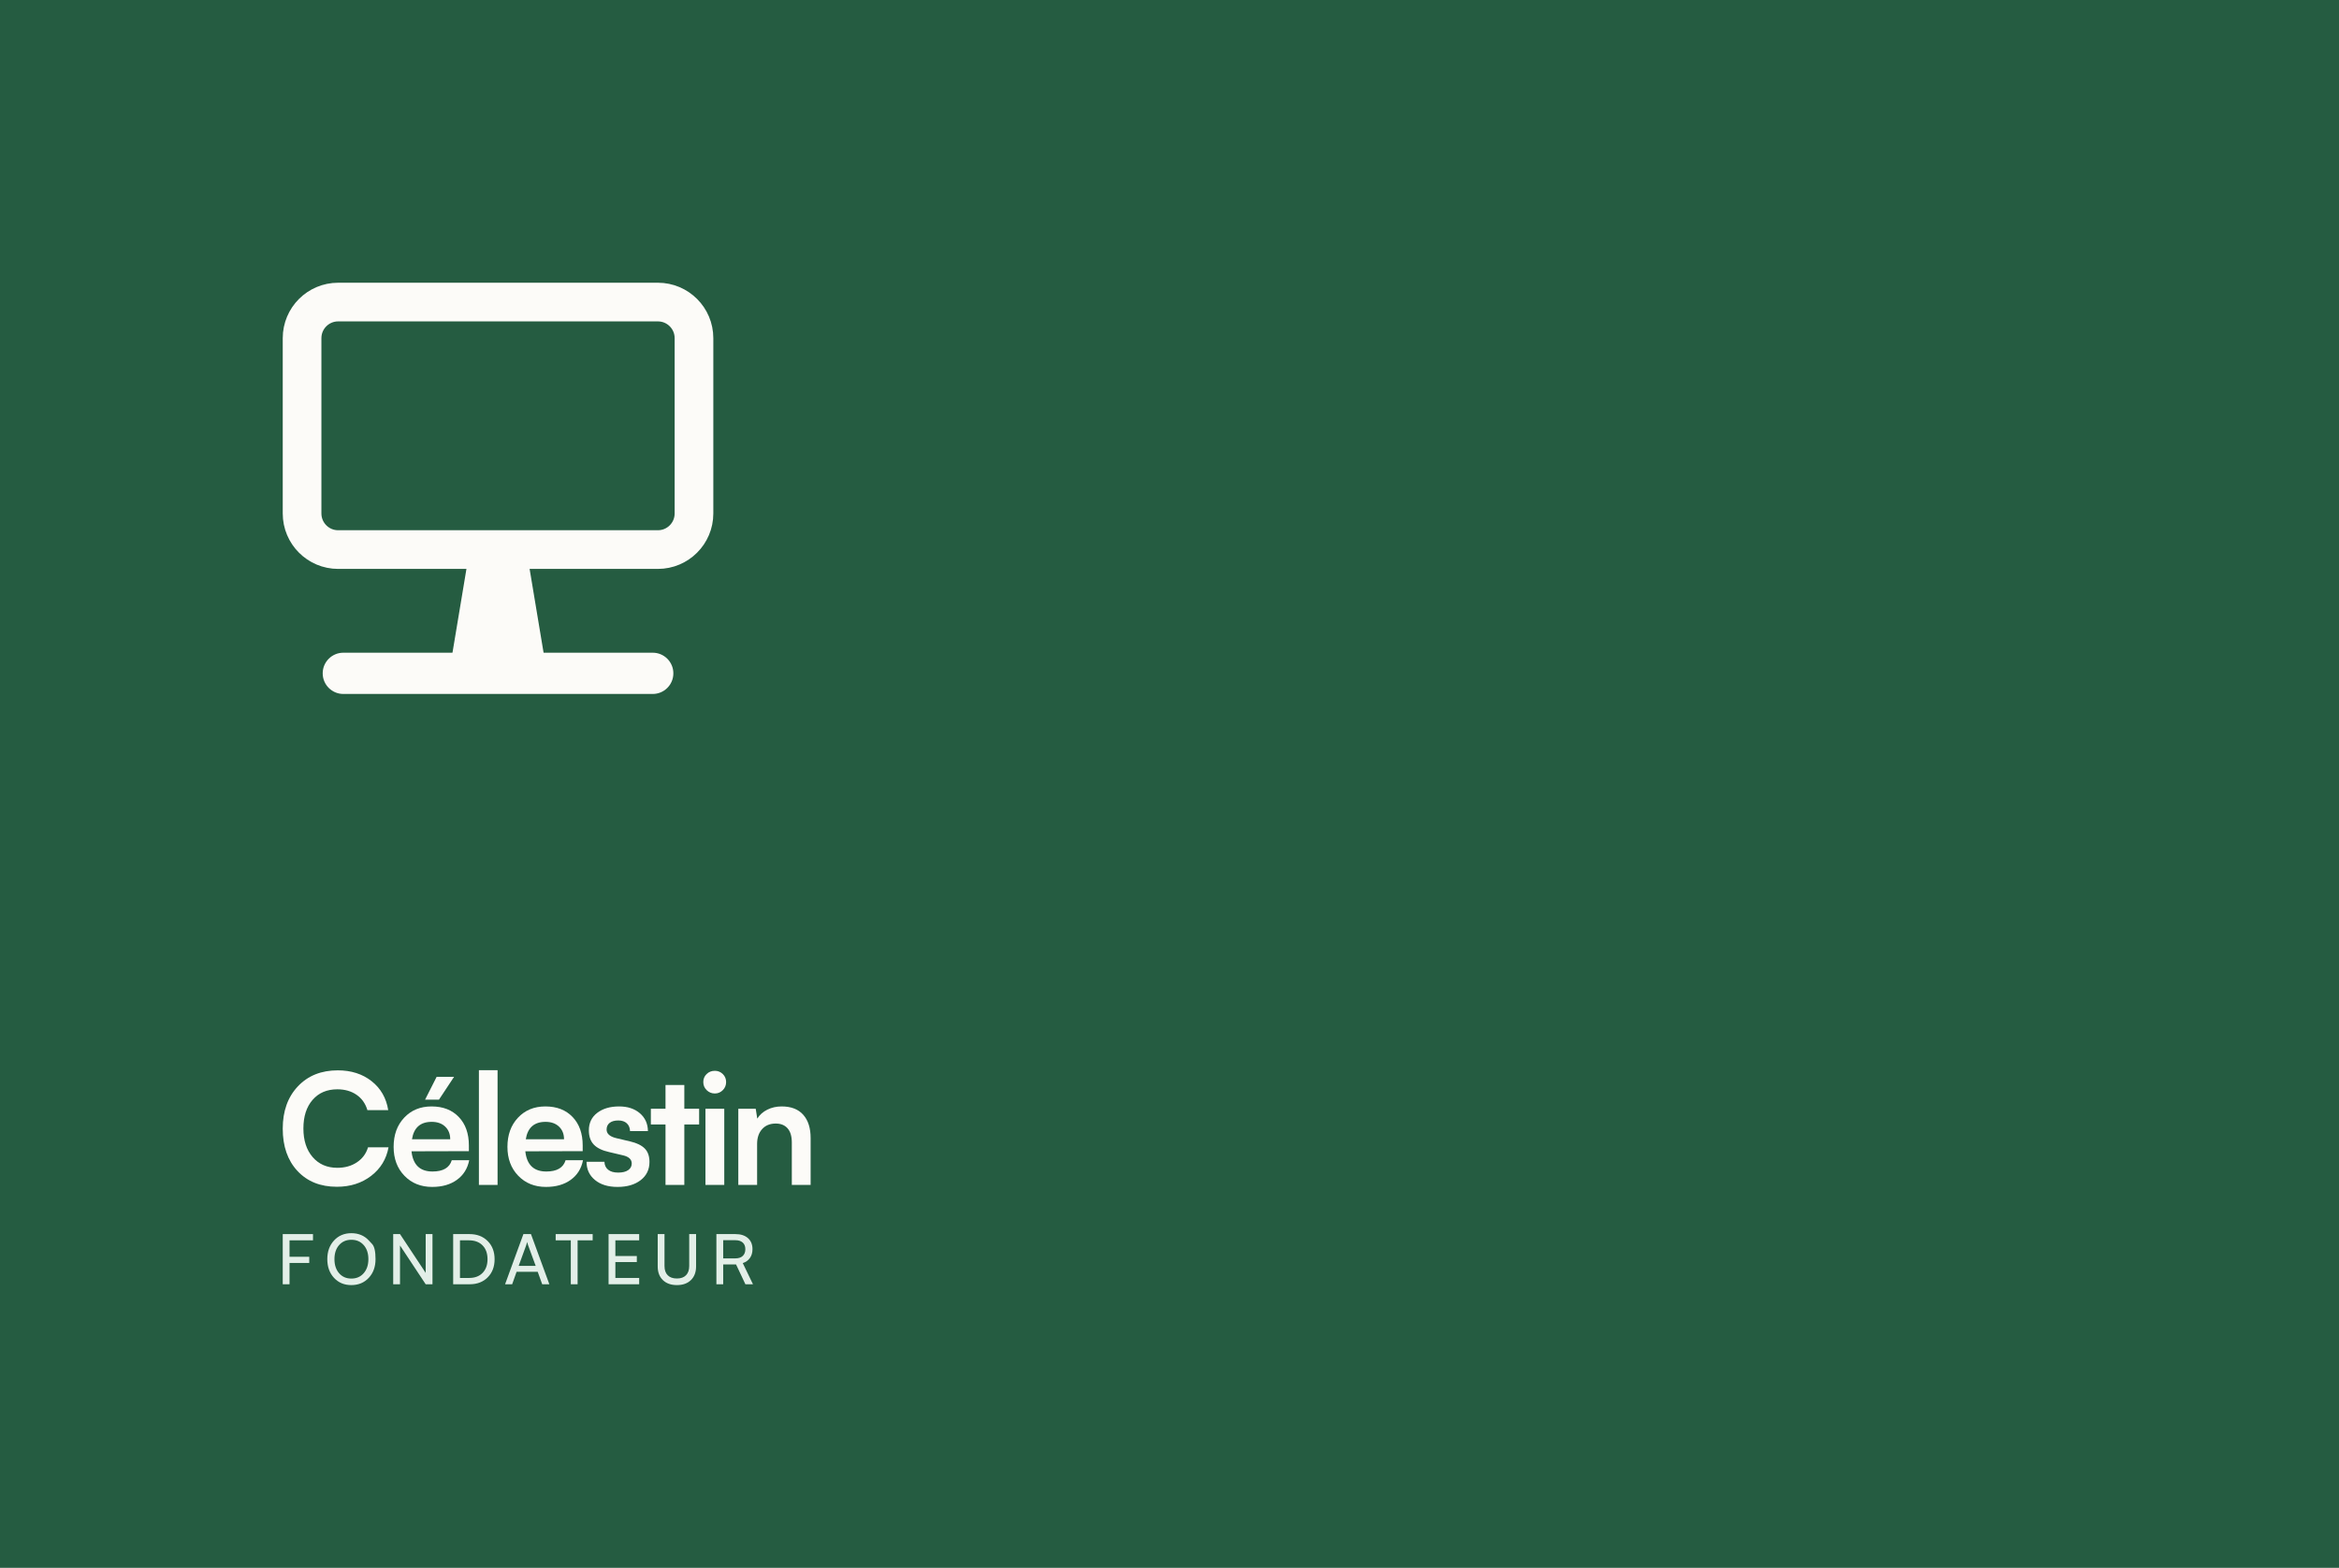
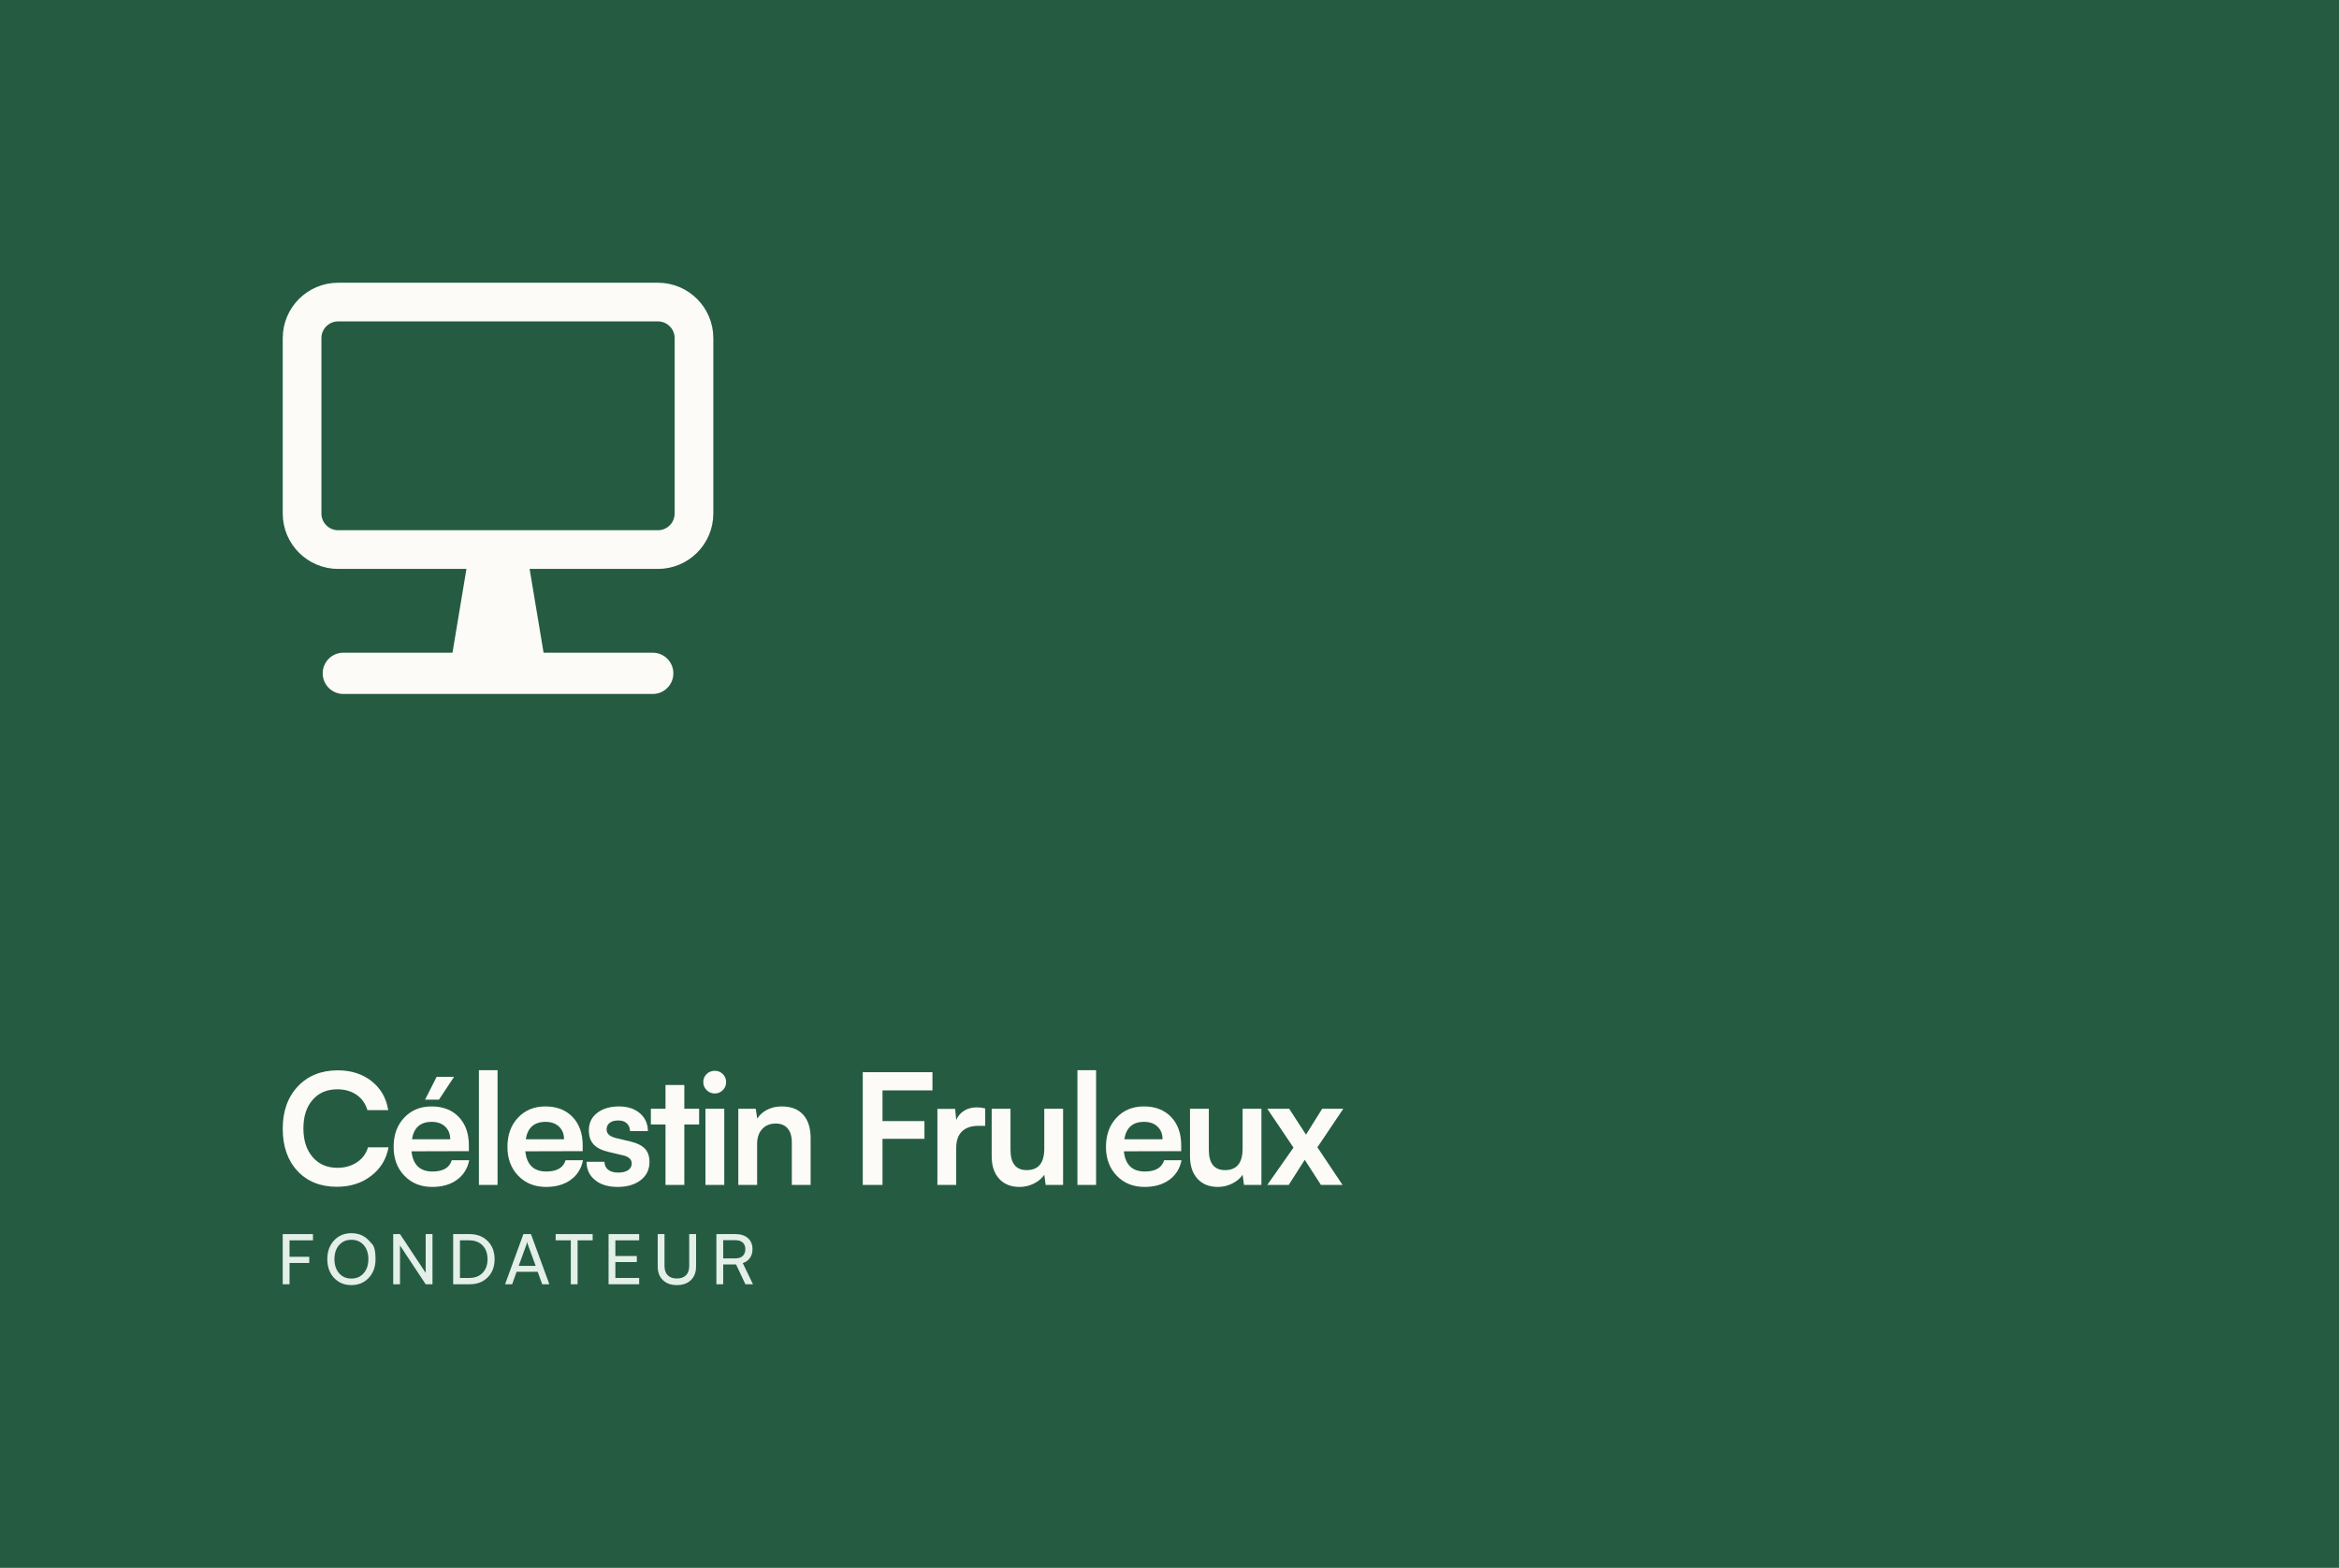
<svg xmlns="http://www.w3.org/2000/svg" width="91mm" height="61mm" viewBox="0 0 91 61">
  <rect width="91" height="61" fill="#255C41" />
  <g transform="translate(9.3448 10.1473) scale(0.200627)">
    <path d="M12 15A7 7 0 0 1 19 8L81 8A7 7 0 0 1 88 15L88 49A7 7 0 0 1 81 56L19 56A7 7 0 0 1 12 49Z" fill="none" stroke="#FCFBF8" stroke-width="7.5" />
    <path d="M44.5 56L40.5 80L59.5 80L55.5 56Z" fill="#FCFBF8" />
    <rect x="16" y="76" width="68" height="8" rx="4" fill="#FCFBF8" />
  </g>
  <g fill="#FCFBF8">
    <path transform="translate(10.766 46.102) scale(0.006 -0.006)" d="M390 -12Q230 -12 134.5 90.5Q39 193 39 365Q39 535 137 639Q235 743 396 743Q526 743 615 673Q704 603 723 485L588 485Q569 549 517.5 584.5Q466 620 393 620Q292 620 232.5 551.5Q173 483 173 366Q173 250 233 180.5Q293 111 393 111Q467 111 520.5 147Q574 183 592 244L725 244Q704 129 612 58.5Q520 -12 390 -12Z" />
    <path transform="translate(15.110 46.102) scale(0.006 -0.006)" d="M426 701L328 553L238 553L313 701ZM284 -13Q174 -13 104 59.5Q34 132 34 247Q34 363 102.5 436Q171 509 280 509Q391 509 456.5 440.5Q522 372 522 256L522 219L150 218Q164 87 286 87Q389 87 411 160L524 160Q508 79 444.5 33Q381 -13 284 -13ZM281 409Q171 409 153 296L401 296Q401 347 368.5 378Q336 409 281 409Z" />
    <path transform="translate(18.242 46.102) scale(0.006 -0.006)" d="M186 0L65 0L65 744L186 744Z" />
    <path transform="translate(19.538 46.102) scale(0.006 -0.006)" d="M284 -13Q174 -13 104 59.5Q34 132 34 247Q34 363 102.5 436Q171 509 280 509Q391 509 456.5 440.5Q522 372 522 256L522 219L150 218Q164 87 286 87Q389 87 411 160L524 160Q508 79 444.5 33Q381 -13 284 -13ZM281 409Q171 409 153 296L401 296Q401 347 368.5 378Q336 409 281 409Z" />
    <path transform="translate(22.670 46.102) scale(0.006 -0.006)" d="M25 150L141 150Q142 117 165 98.5Q188 80 230 80Q272 80 295 96Q318 112 318 139Q318 179 261 192L172 213Q104 228 72 261.5Q40 295 40 354Q40 426 94.5 467.5Q149 509 236 509Q319 509 370.5 465Q422 421 423 349L307 349Q306 381 286 399.5Q266 418 231 418Q195 418 175 402.5Q155 387 155 359Q155 318 219 303L308 282Q372 267 402.5 236Q433 205 433 149Q433 75 376 31Q319 -13 226 -13Q134 -13 79.5 32Q25 77 25 150Z" />
    <path transform="translate(25.238 46.102) scale(0.006 -0.006)" d="M231 0L109 0L109 392L14 392L14 494L109 494L109 648L231 648L231 494L327 494L327 392L231 392Z" />
    <path transform="translate(27.068 46.102) scale(0.006 -0.006)" d="M124 593Q93 593 71 614.5Q49 636 49 667Q49 698 70.5 719Q92 740 124 740Q154 740 175.5 719Q197 698 197 667Q197 636 175.5 614.5Q154 593 124 593ZM63 0L63 494L185 494L185 0Z" />
    <path transform="translate(28.346 46.102) scale(0.006 -0.006)" d="M185 0L63 0L63 494L176 494L186 430Q209 467 251 488Q293 509 344 509Q436 509 484 455Q532 401 532 304L532 0L410 0L410 275Q410 336 382.5 367Q355 398 306 398Q250 398 217.5 362Q185 326 185 266Z" />
+     <path transform="translate(33.080 46.102) scale(0.006 -0.006)" d="M481 299L209 299L209 0L81 0L81 731L533 731L533 613L209 613L209 414L481 414Z" />
+     <path transform="translate(36.092 46.102) scale(0.006 -0.006)" d="M373 496L373 383L328 383Q260 383 222.5 347Q185 311 185 240L185 0L63 0L63 493L178 493L185 421Q201 459 236 481Q271 503 319 503Q345 503 373 496Z" />
+     <path transform="translate(38.240 46.102) scale(0.006 -0.006)" d="M398 494L520 494L520 0L407 0L398 66Q375 31 331 9Q287 -13 238 -13Q153 -13 105 40.5Q57 94 57 185L57 494L179 494L179 228Q179 96 284 96Q398 96 398 235Z" />
+     <path transform="translate(41.528 46.102) scale(0.006 -0.006)" d="M186 0L65 0L65 744L186 744Z" />
+     <path transform="translate(42.824 46.102) scale(0.006 -0.006)" d="M284 -13Q174 -13 104 59.5Q34 132 34 247Q34 363 102.5 436Q171 509 280 509Q391 509 456.5 440.5Q522 372 522 256L522 219L150 218Q164 87 286 87Q389 87 411 160L524 160Q508 79 444.5 33Q381 -13 284 -13ZM281 409Q171 409 153 296L401 296Q401 347 368.5 378Q336 409 281 409Z" />
+     <path transform="translate(45.956 46.102) scale(0.006 -0.006)" d="M398 494L520 494L520 0L407 0L398 66Q375 31 331 9Q287 -13 238 -13Q153 -13 105 40.5Q57 94 57 185L57 494L179 494L179 228Q179 96 284 96Q398 96 398 235Z" />
+     <path transform="translate(49.244 46.102) scale(0.006 -0.006)" d="M149 0L10 0L180 242L10 494L152 494L261 326L366 494L503 494L335 244L498 0L358 0L253 163Z" />
  </g>
  <g fill="#E3EFE8">
    <path transform="translate(10.773 49.967) scale(0.0027 -0.0027)" d="M466 307L182 307L182 0L84 0L84 723L520 723L520 633L182 633L182 396L466 396Z" />
    <path transform="translate(12.623 49.967) scale(0.0027 -0.0027)" d="M639 631.5Q639 631.5 687.5 579.25Q736 527 736 362Q736 197 638.5 92.5Q541 -12 387 -12Q234 -12 137.5 92.5Q41 197 41 362Q41 526 138 631Q235 736 388 736Q542 736 639 631.5ZM633 362Q633 488 565.5 564.5Q498 641 388 641Q278 641 211 564.5Q144 488 144 362Q144 236 211 159Q278 82 388 82Q498 82 565.5 159.5Q633 237 633 362Z" />
    <path transform="translate(15.071 49.967) scale(0.0027 -0.0027)" d="M182 0L84 0L84 723L182 723L552 164L552 723L650 723L650 0L552 0L182 559Z" />
    <path transform="translate(17.404 49.967) scale(0.0027 -0.0027)" d="M323 0L84 0L84 723L319 723Q481 723 581 623Q681 523 681 361Q681 200 582 100Q483 0 323 0ZM312 633L182 633L182 91L316 91Q437 91 508 164Q579 237 579 361Q579 487 507.5 560Q436 633 312 633Z" />
    <path transform="translate(19.618 49.967) scale(0.0027 -0.0027)" d="M114 0L12 0L276 723L385 723L650 0L547 0L482 180L178 180ZM318 567L208 265L453 265L342 567Q333 592 330 609Q327 594 318 567Z" />
    <path transform="translate(21.581 49.967) scale(0.0027 -0.0027)" d="M14 633L14 723L547 723L547 633L330 633L330 0L232 0L232 633Z" />
    <path transform="translate(23.450 49.967) scale(0.0027 -0.0027)" d="M525 0L84 0L84 723L525 723L525 633L182 633L182 407L491 407L491 320L182 320L182 91L525 91Z" />
    <path transform="translate(25.375 49.967) scale(0.0027 -0.0027)" d="M79 257L79 723L177 723L177 263Q177 176 223.5 129.5Q270 83 356 83Q441 83 487 130Q533 177 533 263L533 723L632 723L632 257Q632 133 558 60.5Q484 -12 356 -12Q228 -12 153.5 60Q79 132 79 257Z" />
    <path transform="translate(27.645 49.967) scale(0.0027 -0.0027)" d="M182 0L84 0L84 723L357 723Q473 723 538.5 665Q604 607 604 506Q604 431 567.5 379Q531 327 464 305L611 0L502 0L367 286L182 286ZM182 635L182 373L358 373Q426 373 463.5 408Q501 443 501 505Q501 568 463 601.5Q425 635 357 635Z" />
  </g>
</svg>
